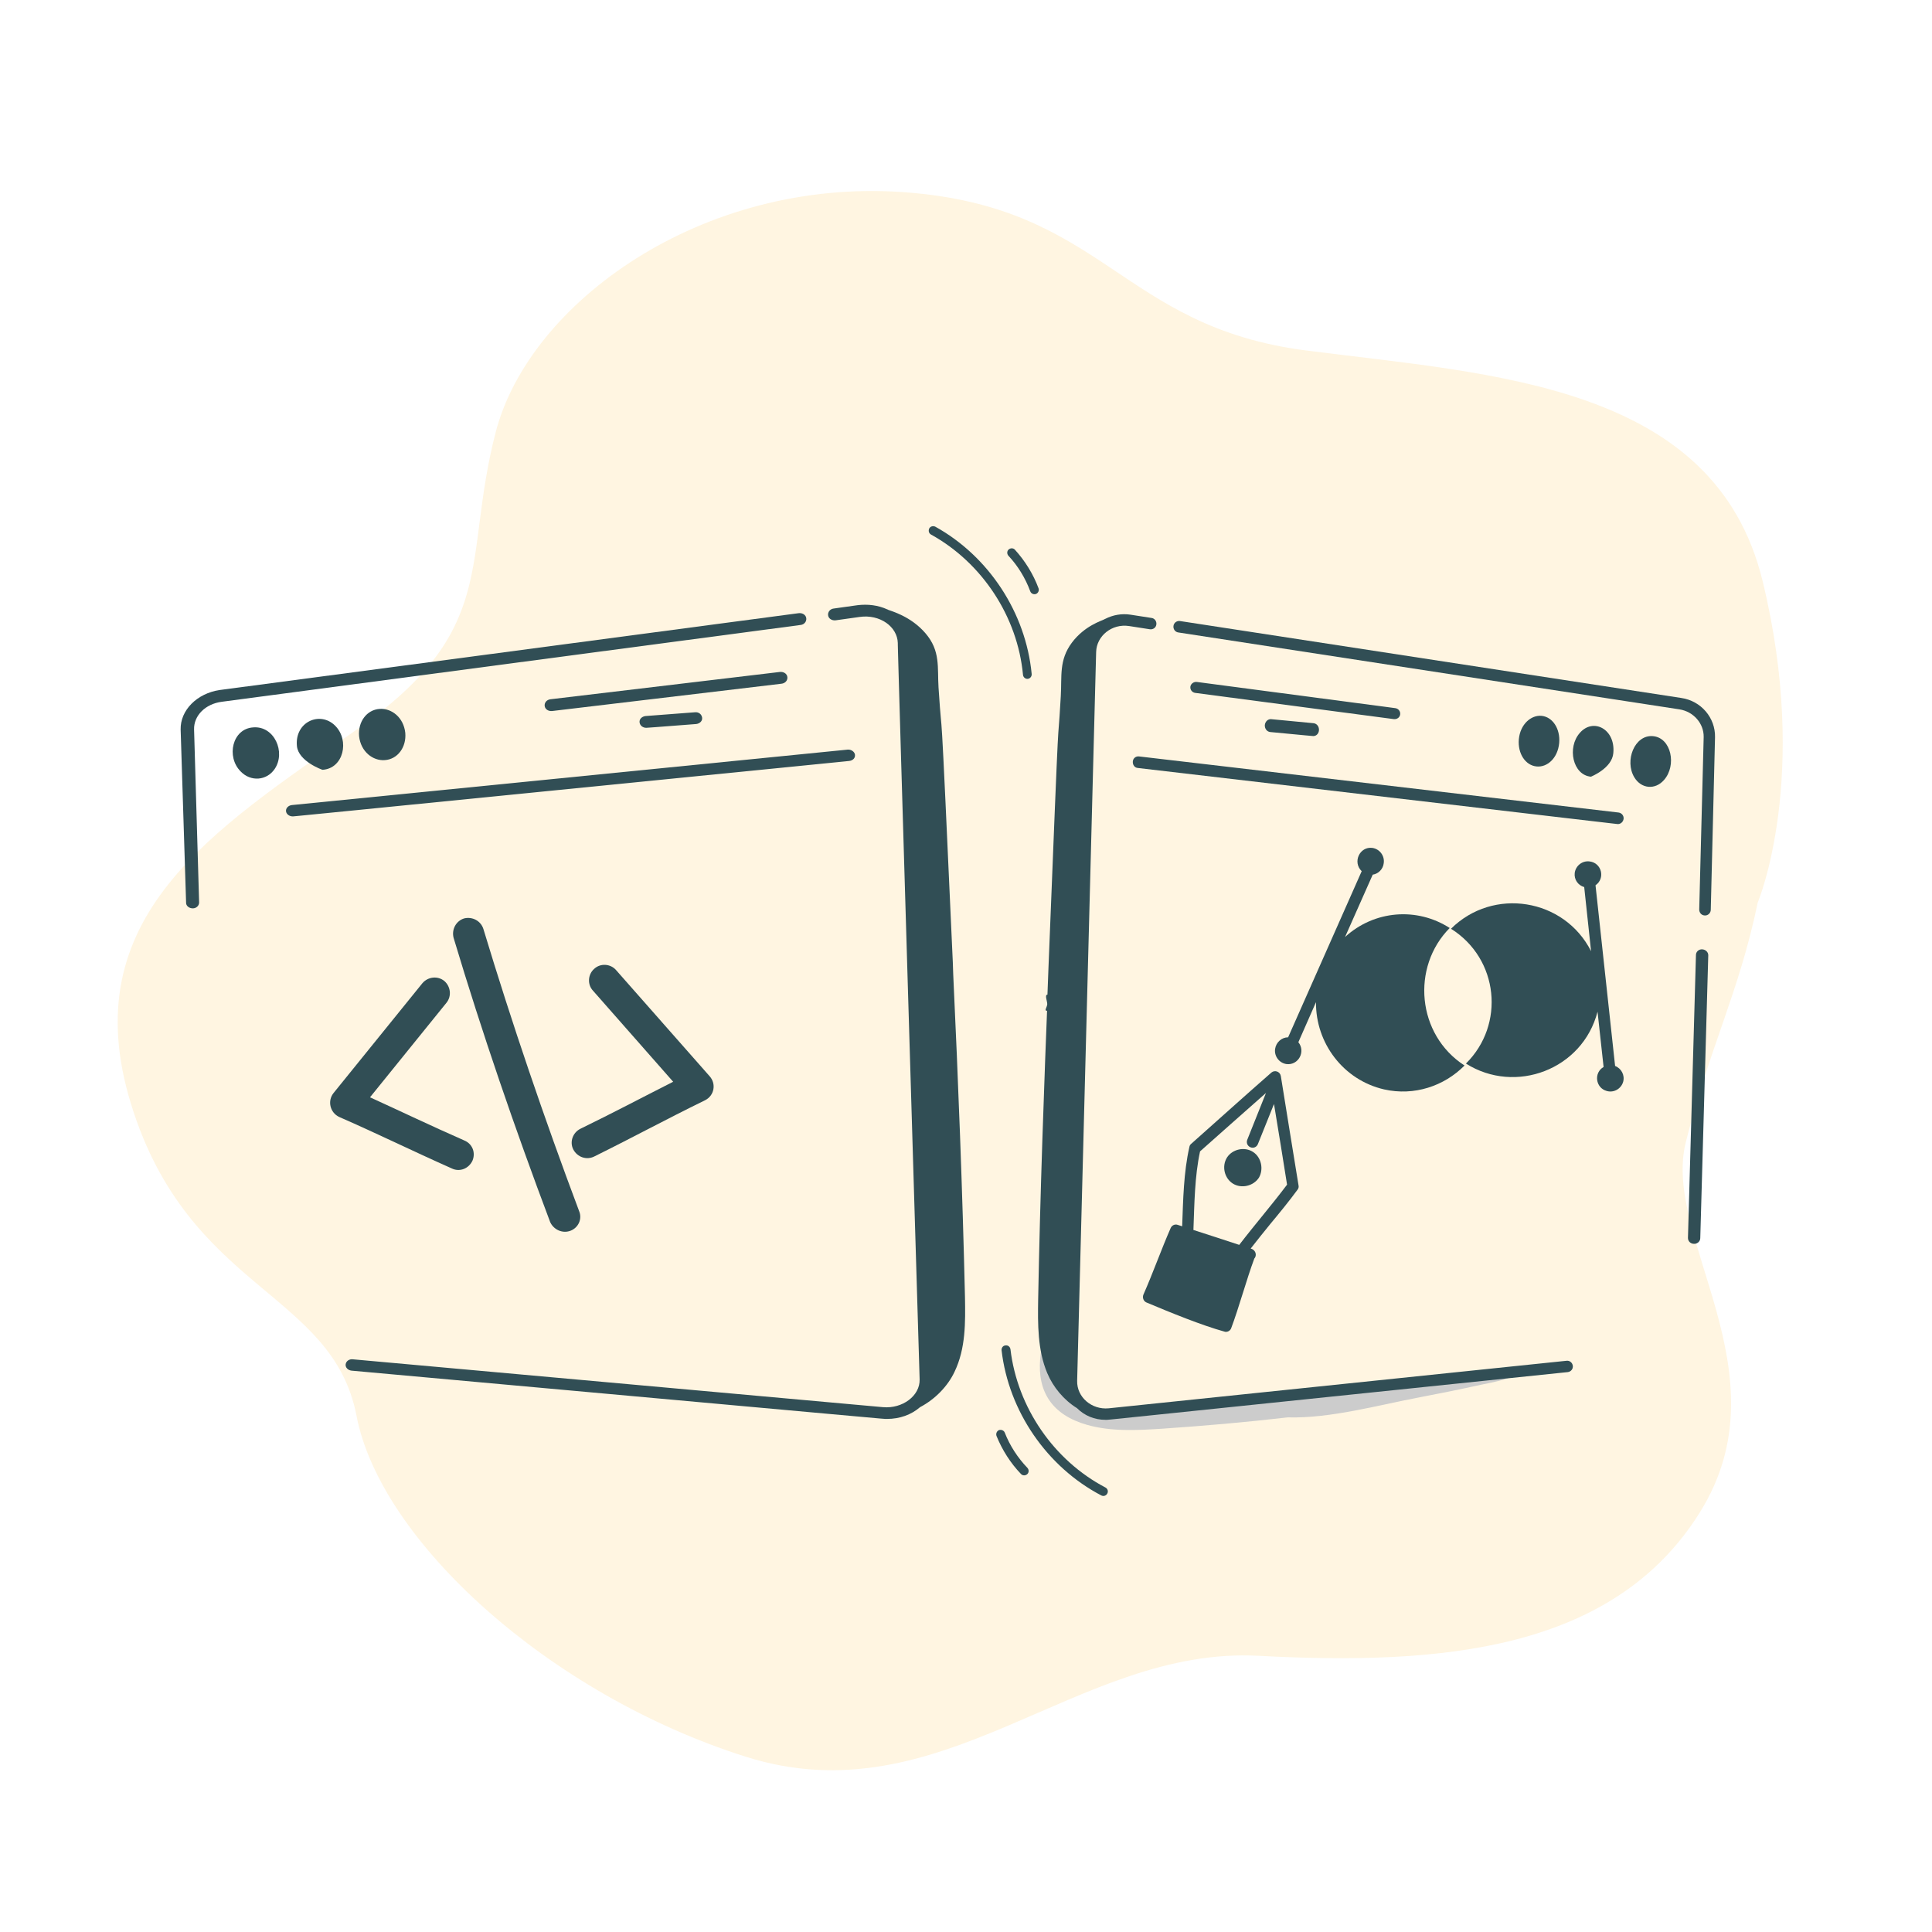
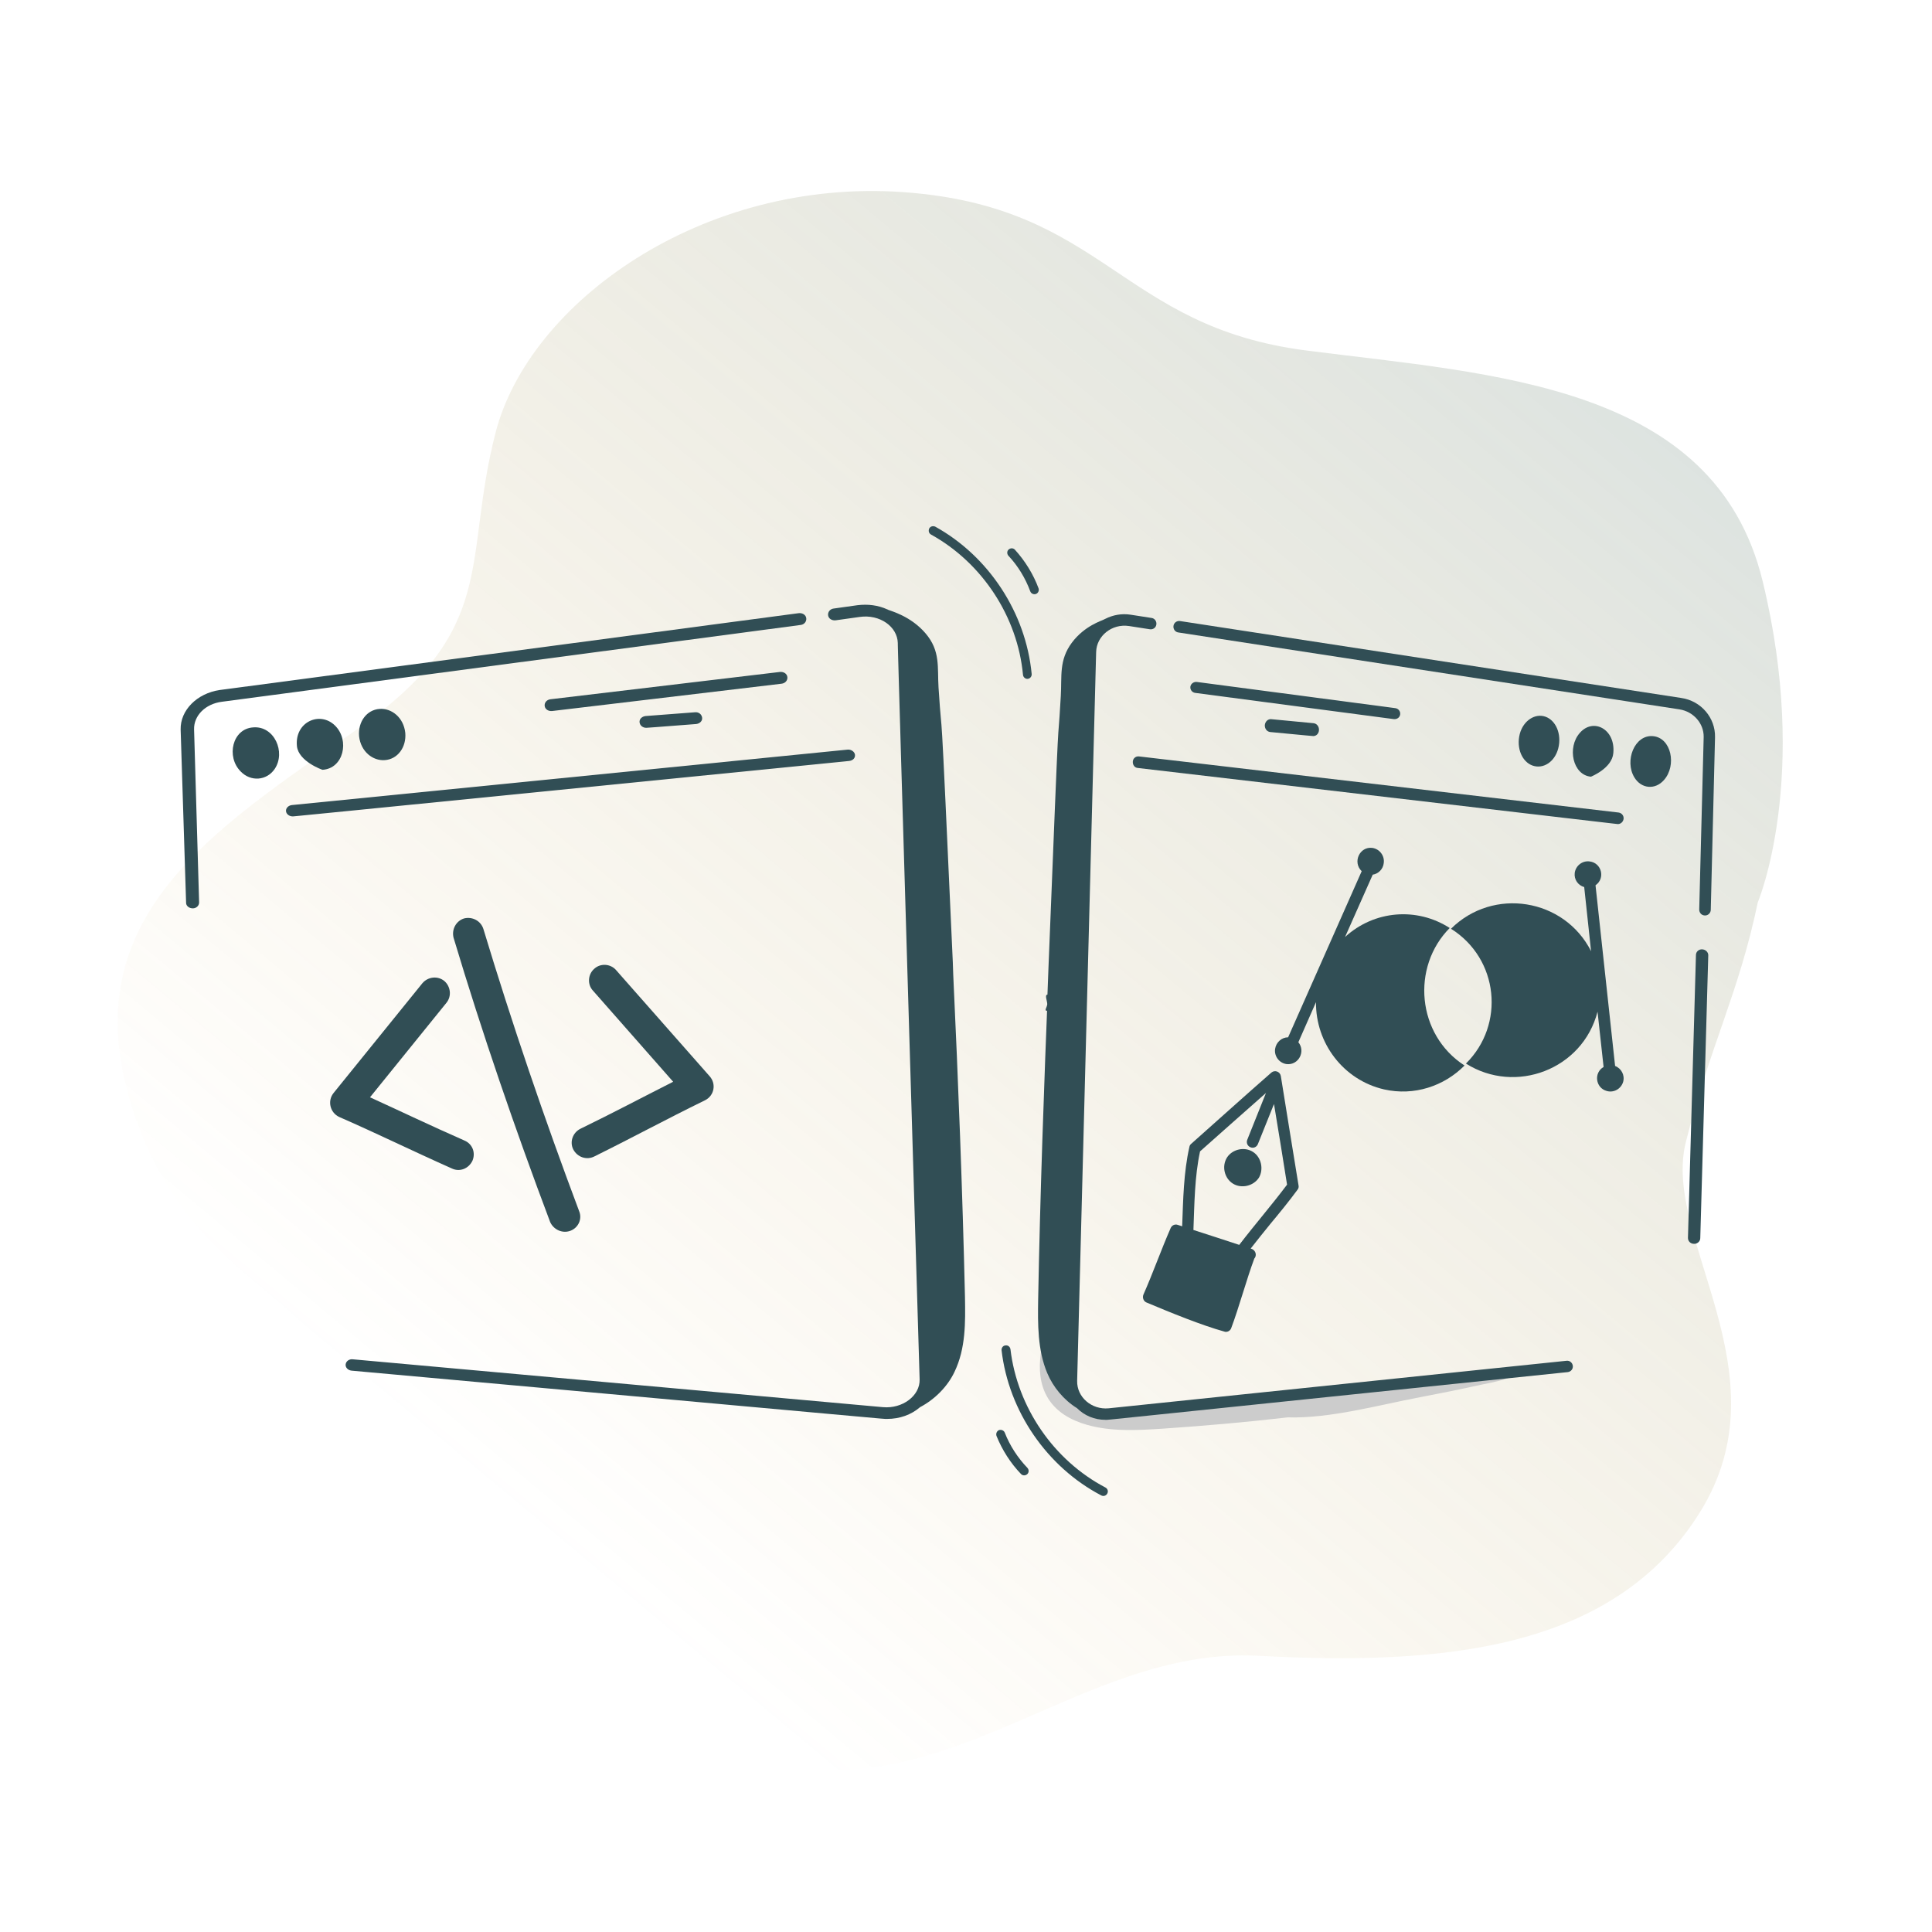
<svg xmlns="http://www.w3.org/2000/svg" width="246" height="246" viewBox="0 0 246 246" fill="none">
-   <path d="M223.816 114.902C223.816 114.902 230.537 99.015 224.426 73.962C218.315 48.91 190.212 47.685 166.37 44.634C142.528 41.584 140.712 26.302 115.054 24.467C89.397 22.632 67.404 38.524 63.119 55.02C58.834 71.517 63.729 80.073 45.407 92.904C27.085 105.736 9.348 116.732 16.679 140.564C24.01 164.397 42.342 164.392 45.397 180.279C48.452 196.165 69.84 215.703 94.892 223.663C119.945 231.624 137.052 209.592 160.269 210.832C183.487 212.072 205.489 210.217 216.485 192.5C227.481 174.783 211.595 157.671 214.65 145.45C217.705 133.229 221.4 126.508 223.816 114.902Z" fill="#FFAC00" fill-opacity="0.12" />
+   <path d="M223.816 114.902C223.816 114.902 230.537 99.015 224.426 73.962C218.315 48.91 190.212 47.685 166.37 44.634C142.528 41.584 140.712 26.302 115.054 24.467C89.397 22.632 67.404 38.524 63.119 55.02C58.834 71.517 63.729 80.073 45.407 92.904C27.085 105.736 9.348 116.732 16.679 140.564C24.01 164.397 42.342 164.392 45.397 180.279C48.452 196.165 69.84 215.703 94.892 223.663C119.945 231.624 137.052 209.592 160.269 210.832C183.487 212.072 205.489 210.217 216.485 192.5C227.481 174.783 211.595 157.671 214.65 145.45C217.705 133.229 221.4 126.508 223.816 114.902Z" fill="url(#paint0_linear_901_723)" />
  <path d="M75.662 147.257C80.848 144.69 84.644 142.605 89.777 140.093C90.953 139.504 91.22 138.008 90.365 137.045L78.443 123.519C77.748 122.717 76.464 122.61 75.662 123.359C74.861 124.054 74.754 125.337 75.502 126.139L85.714 137.74C81.49 139.879 78.282 141.59 73.898 143.728C72.936 144.209 72.508 145.385 72.989 146.348C73.524 147.364 74.7 147.738 75.662 147.257Z" fill="#314E55" />
  <path d="M60.158 147.791C60.586 146.775 60.158 145.653 59.142 145.225C54.651 143.247 51.337 141.643 47.113 139.718L56.843 127.689C57.538 126.834 57.378 125.604 56.576 124.909C55.721 124.214 54.491 124.374 53.796 125.176L42.462 139.184C41.66 140.2 42.034 141.696 43.21 142.231C48.45 144.53 52.192 146.401 57.592 148.807C58.554 149.235 59.677 148.807 60.158 147.791Z" fill="#314E55" />
  <path d="M72.615 156.72C73.631 156.345 74.166 155.223 73.738 154.207C69.3 142.391 65.184 130.309 61.548 118.28C61.227 117.264 60.158 116.676 59.089 116.943C58.073 117.264 57.485 118.333 57.752 119.402C61.388 131.538 65.558 143.675 70.049 155.597C70.477 156.559 71.599 157.094 72.615 156.72Z" fill="#314E55" />
  <path d="M23.001 92.885C22.948 90.425 25.086 88.287 27.973 87.859L101.699 78.075C102.18 78.022 102.608 78.289 102.661 78.717C102.715 79.144 102.394 79.519 101.966 79.572L28.241 89.356C26.155 89.623 24.658 91.12 24.712 92.885L25.353 114.911C25.353 115.339 24.979 115.66 24.552 115.66C24.07 115.66 23.696 115.339 23.696 114.965L23.001 92.885Z" fill="#314E55" />
  <path d="M37.169 102.508L107.901 95.451C108.382 95.397 108.809 95.718 108.863 96.092C108.916 96.52 108.596 96.841 108.114 96.894C34.816 104.219 37.382 103.951 37.276 103.951C36.848 103.951 36.474 103.684 36.42 103.31C36.367 102.936 36.687 102.561 37.169 102.508Z" fill="#314E55" />
  <path d="M69.354 89.891C69.3 89.463 69.621 89.089 70.102 89.035L99.293 85.56C99.774 85.507 100.202 85.774 100.255 86.202C100.309 86.629 99.988 87.004 99.507 87.057L70.316 90.532C69.835 90.585 69.407 90.318 69.354 89.891Z" fill="#314E55" />
  <path d="M88.493 90.692C88.974 90.639 89.349 90.96 89.402 91.388C89.456 91.815 89.081 92.136 88.654 92.189C83.147 92.617 82.345 92.671 82.291 92.671C81.864 92.671 81.49 92.403 81.436 91.976C81.383 91.548 81.757 91.227 82.185 91.174L88.493 90.692Z" fill="#314E55" />
  <path d="M34.977 97.91C33.961 99.407 31.929 99.567 30.646 98.231C28.775 96.36 29.577 92.778 32.25 92.617C34.923 92.403 36.42 95.772 34.977 97.91Z" fill="#314E55" />
  <path d="M37.81 95.023C37.489 91.922 40.751 90.479 42.675 92.403C44.547 94.275 43.745 97.856 41.071 98.017C41.018 98.017 38.024 96.948 37.81 95.023Z" fill="#314E55" />
  <path d="M45.723 93.74C45.562 91.922 46.685 90.372 48.342 90.265C49.839 90.158 51.39 91.334 51.604 93.312C51.764 95.13 50.641 96.68 48.984 96.787C47.487 96.894 45.937 95.718 45.723 93.74Z" fill="#314E55" />
  <path d="M121.373 124.054C122.015 137.74 122.55 151.48 122.87 165.167C122.924 168.375 122.977 171.689 121.534 174.683C120.678 176.501 119.075 178.158 117.15 179.174C116.027 180.137 114.584 180.671 112.926 180.671C112.285 180.671 116.294 180.992 44.761 174.523C44.279 174.469 43.959 174.095 44.012 173.721C44.066 173.293 44.493 173.026 44.921 173.079L112.445 179.174C114.904 179.388 117.15 177.731 117.096 175.646C117.096 175.592 114.263 81.604 114.316 81.871C114.263 79.786 112.017 78.182 109.451 78.556L106.404 78.984C105.923 79.037 105.495 78.77 105.441 78.343C105.388 77.915 105.709 77.54 106.136 77.487L109.184 77.059C110.52 76.899 111.804 77.059 112.98 77.594C113.033 77.594 113.087 77.647 113.087 77.647C113.461 77.808 115.974 78.449 117.845 80.641C119.77 82.887 119.342 84.972 119.502 87.538C120.09 96.573 119.556 83.368 121.32 122.503" fill="#314E55" />
  <path d="M163.969 180.473C158.642 181.091 153.315 181.554 147.988 181.915C144.797 182.12 141.503 182.301 138.415 181.426C133.963 180.165 132.084 177.205 132.444 173.01C132.599 171.08 133.242 169.253 133.86 167.426C133.834 169.485 133.808 171.595 134.323 173.602C134.812 175.609 135.918 177.565 137.668 178.646C139.959 180.087 142.892 179.83 145.595 179.547C159.877 177.977 174.186 176.407 188.52 174.837C189.344 174.76 191.969 174.014 192.664 174.374C194.465 175.301 189.292 176.15 188.52 176.33C185.972 176.896 183.425 177.411 180.851 177.9C175.524 178.904 169.399 180.628 163.969 180.473Z" fill="#CCCCCC" />
  <path d="M216.742 120.879C216.301 120.853 215.944 121.188 215.944 121.6L214.926 157.629C214.926 158.041 215.256 158.375 215.696 158.375C216.109 158.401 216.494 158.067 216.494 157.655L217.512 121.626C217.512 121.239 217.182 120.905 216.742 120.879Z" fill="#314E55" />
  <path d="M218.373 93.859C218.424 91.39 216.593 89.234 214.065 88.87L150.242 79.075C149.855 79.023 149.469 79.283 149.417 79.699C149.365 80.088 149.623 80.478 150.036 80.53L213.858 90.325C215.638 90.611 216.954 92.118 216.928 93.832L216.361 115.813C216.361 116.228 216.67 116.566 217.083 116.566C217.47 116.592 217.831 116.254 217.831 115.839L218.373 93.859Z" fill="#314E55" />
  <path d="M206.087 103.458L145.037 96.316C144.626 96.263 144.266 96.552 144.24 96.972C144.214 97.392 144.471 97.76 144.883 97.786C208.17 105.191 205.933 104.929 206.01 104.929C206.37 104.929 206.679 104.64 206.73 104.272C206.782 103.878 206.499 103.511 206.087 103.458Z" fill="#314E55" />
  <path d="M178.283 90.965C178.334 90.566 178.05 90.218 177.663 90.168L152.397 86.833C152.01 86.783 151.623 87.057 151.571 87.43C151.52 87.829 151.804 88.177 152.191 88.227L177.457 91.562C177.87 91.612 178.231 91.363 178.283 90.965Z" fill="#314E55" />
  <path d="M161.847 91.57C161.461 91.541 161.101 91.857 161.049 92.317C161.024 92.776 161.307 93.149 161.718 93.207C166.502 93.666 167.171 93.723 167.222 93.723C167.608 93.723 167.917 93.407 167.943 92.977C167.968 92.517 167.685 92.144 167.274 92.087L161.847 91.57Z" fill="#314E55" />
  <path d="M208.099 98.981C208.984 100.448 210.756 100.602 211.876 99.316C213.517 97.463 212.814 93.938 210.469 93.733C208.125 93.527 206.822 96.871 208.099 98.981Z" fill="#314E55" />
  <path d="M205.423 95.887C205.711 92.828 202.861 91.362 201.162 93.316C199.515 95.167 200.247 98.69 202.574 98.896C202.626 98.87 205.266 97.816 205.423 95.887Z" fill="#314E55" />
  <path d="M198.531 94.6C198.687 92.795 197.696 91.273 196.261 91.144C194.956 91.04 193.573 92.201 193.391 94.136C193.234 95.942 194.226 97.464 195.661 97.593C196.991 97.722 198.348 96.561 198.531 94.6Z" fill="#314E55" />
  <path d="M165.211 151.49C165.339 151.334 165.39 151.126 165.339 150.918C164.648 146.655 163.727 141.04 163.087 137.011C162.985 136.439 162.32 136.205 161.885 136.569C158.405 139.61 155.104 142.6 151.676 145.641C151.548 145.745 151.471 145.875 151.446 146.031C150.704 149.307 150.652 152.764 150.524 156.144C150.345 156.092 150.141 156.014 149.962 155.962C149.603 155.832 149.22 156.014 149.066 156.352C147.838 159.159 146.815 162.071 145.586 164.852C145.433 165.242 145.612 165.684 145.97 165.84C149.066 167.14 153.006 168.751 155.923 169.557C155.974 169.583 156.051 169.583 156.102 169.583C156.384 169.583 156.665 169.401 156.767 169.115C157.74 166.542 158.738 162.85 159.71 160.251C159.966 159.965 159.94 159.549 159.735 159.289C159.582 159.081 159.403 159.029 159.249 158.977C160.094 157.885 160.963 156.819 161.782 155.806C162.908 154.454 164.059 153.05 165.211 151.49ZM157.791 158.509C155.36 157.703 154.362 157.391 151.957 156.611C152.085 153.284 152.111 149.801 152.802 146.603C155.514 144.212 157.842 142.106 161.194 139.168L158.814 145.121C158.661 145.511 158.84 145.927 159.224 146.083C159.607 146.239 160.017 146.057 160.17 145.667L162.217 140.572C162.831 144.29 163.369 147.591 163.88 150.84C161.885 153.492 159.889 155.78 157.791 158.509Z" fill="#314E55" />
  <path d="M159.542 146.673C158.486 145.978 156.94 146.312 156.244 147.367C155.522 148.499 155.909 150.042 156.991 150.711C158.073 151.38 159.594 151.019 160.289 149.965C160.933 148.885 160.599 147.341 159.542 146.673Z" fill="#314E55" />
  <path d="M184.589 118.161C180.429 115.481 174.992 115.897 171.265 119.306L174.788 111.37C175.502 111.266 176.115 110.668 176.192 109.887C176.319 108.951 175.656 108.092 174.737 107.962C173.129 107.754 172.184 109.783 173.384 110.928L164.016 132.08C163.199 132.08 162.484 132.705 162.357 133.563C162.229 134.5 162.893 135.359 163.812 135.489C165.318 135.671 166.288 133.902 165.318 132.705L167.564 127.605C167.513 132.809 171.035 137.518 176.243 138.715C180.071 139.573 183.875 138.299 186.478 135.671C180.403 131.742 179.663 123.13 184.589 118.161Z" fill="#314E55" />
  <path d="M204.595 138.917C205.494 139.172 206.42 138.636 206.677 137.744C206.908 136.902 206.445 136.035 205.649 135.729L203.156 112.722C204.441 111.829 203.927 109.865 202.41 109.687C201.485 109.559 200.637 110.223 200.509 111.141C200.406 111.982 200.92 112.722 201.716 112.952L202.59 121.114C199.172 114.38 190.126 112.926 184.754 118.257C190.845 122.083 191.668 130.474 186.656 135.423C192.953 139.402 201.511 136.188 203.413 128.817L204.184 135.856C202.899 136.596 203.156 138.534 204.595 138.917Z" fill="#314E55" />
  <path d="M133.345 127.855C133.32 128.267 132.908 128.705 133.32 128.705L133.474 124.738C132.934 138.313 132.445 151.861 132.188 165.436C132.136 168.604 132.11 171.901 133.345 174.837C134.091 176.615 135.455 178.263 137.127 179.294C138.079 180.247 139.34 180.787 140.781 180.787C141.321 180.787 137.874 181.097 199.622 174.709C200.033 174.657 200.316 174.296 200.265 173.91C200.213 173.498 199.853 173.215 199.467 173.266L141.167 179.319C139.031 179.525 137.102 177.928 137.153 175.816C137.153 175.765 139.572 82.753 139.572 83.01C139.623 80.975 141.578 79.378 143.765 79.713L146.415 80.125C146.827 80.177 147.187 79.919 147.239 79.507C147.29 79.121 147.033 78.734 146.621 78.683L143.971 78.271C142.839 78.09 141.707 78.296 140.704 78.812C140.652 78.837 140.626 78.837 140.601 78.863C140.292 79.043 138.105 79.662 136.484 81.825C134.812 84.066 135.223 86.101 135.069 88.651C134.555 97.615 135.043 84.504 133.5 123.244L133.371 126.644C132.985 126.67 133.345 127.443 133.345 127.855Z" fill="#314E55" />
  <path d="M130.257 85.924C129.562 78.512 125.058 71.667 118.548 68.064C118.264 67.91 118.187 67.575 118.316 67.292C118.47 67.009 118.805 66.932 119.088 67.06C125.908 70.843 130.617 78.023 131.363 85.821C131.389 86.13 131.158 86.413 130.849 86.439C130.566 86.464 130.283 86.233 130.257 85.924Z" fill="#314E55" />
  <path d="M131.183 75.295C130.566 73.623 129.614 72.053 128.404 70.766C128.198 70.534 128.198 70.174 128.43 69.968C128.661 69.763 129.022 69.763 129.228 69.994C130.514 71.409 131.569 73.108 132.238 74.909C132.341 75.192 132.187 75.527 131.904 75.63C131.621 75.733 131.286 75.579 131.183 75.295Z" fill="#314E55" />
  <path d="M128.661 171.801C129.536 179.187 134.169 185.955 140.757 189.403C141.04 189.558 141.143 189.892 140.988 190.175C140.834 190.458 140.499 190.561 140.216 190.407C133.294 186.778 128.43 179.676 127.529 171.929C127.503 171.621 127.709 171.337 128.018 171.312C128.327 171.26 128.61 171.466 128.661 171.801Z" fill="#314E55" />
  <path d="M127.941 182.429C128.584 184.076 129.588 185.62 130.823 186.907C131.029 187.139 131.029 187.499 130.797 187.705C130.566 187.911 130.205 187.911 129.999 187.679C128.661 186.289 127.606 184.617 126.886 182.841C126.783 182.558 126.911 182.223 127.194 182.095C127.503 181.992 127.838 182.146 127.941 182.429Z" fill="#314E55" />
+   <defs>
+     <linearGradient id="paint0_linear_901_723" x1="260" y1="-11" x2="80" y2="205" gradientUnits="userSpaceOnUse">
+       <stop stop-color="#5E95B5" stop-opacity="0.37" />
+       <stop offset="1" stop-color="#D19821" stop-opacity="0" />
+     </linearGradient>
+   </defs>
</svg>
